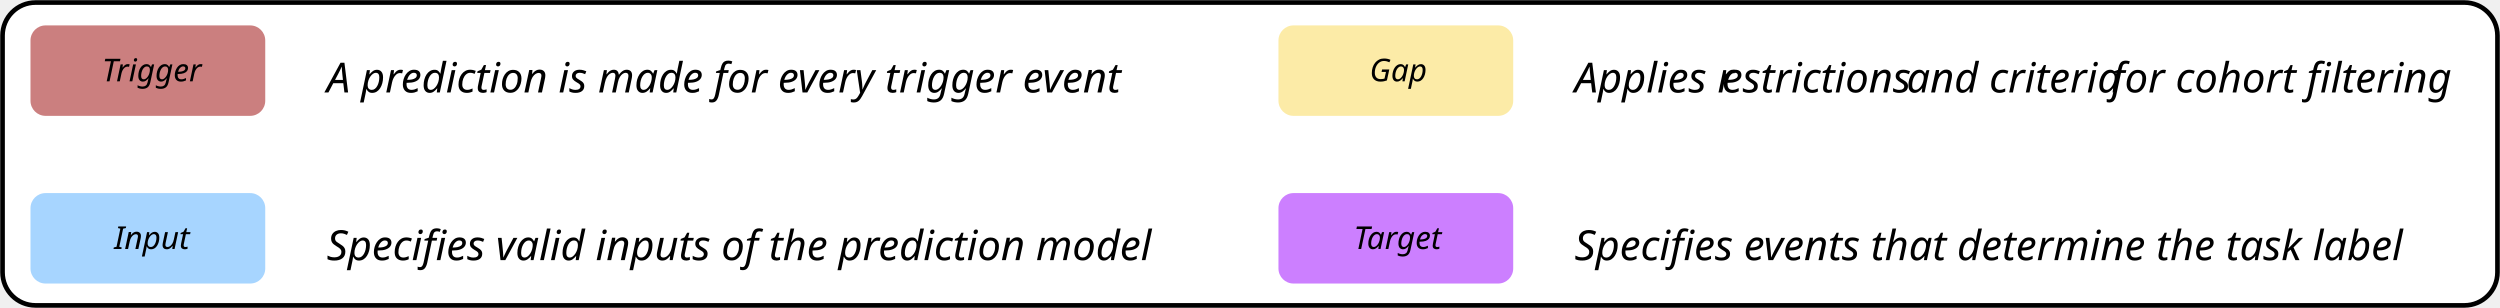
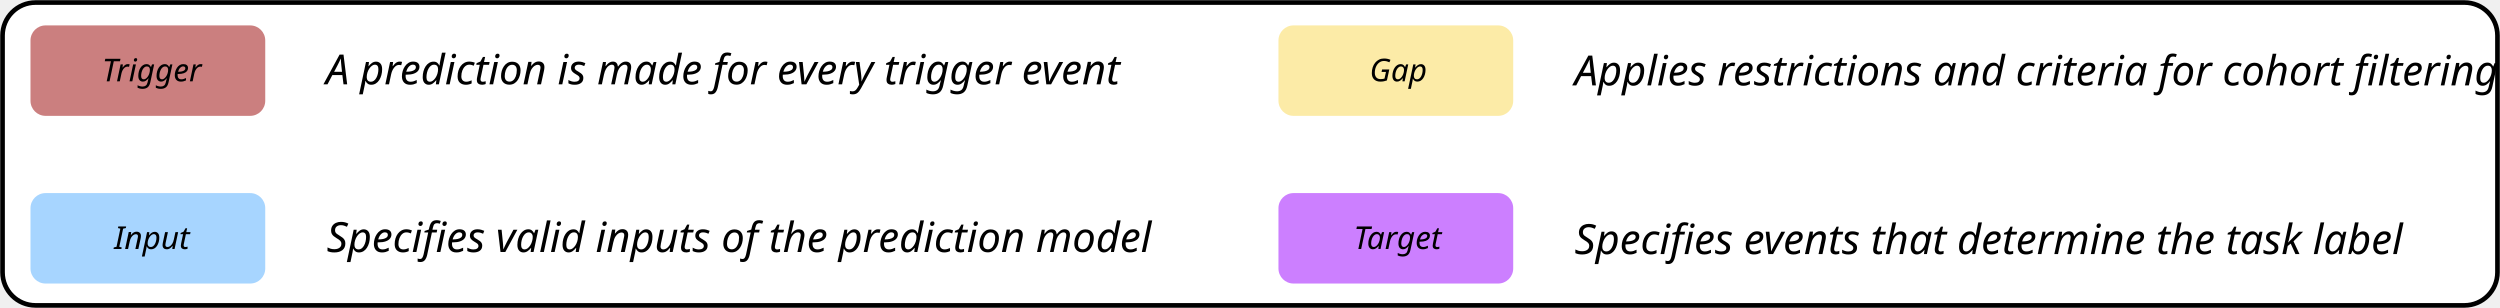
<svg xmlns="http://www.w3.org/2000/svg" width="2460" height="303" xml:space="preserve" overflow="hidden">
  <g transform="translate(-8 -1050)">
    <path d="M10.5 1084.98C10.5 1067.04 25.04 1052.5 42.976 1052.5L2433.02 1052.5C2450.96 1052.5 2465.5 1067.04 2465.5 1084.98L2465.5 1318.02C2465.5 1335.96 2450.96 1350.5 2433.02 1350.5L42.976 1350.5C25.04 1350.5 10.5 1335.96 10.5 1318.02Z" stroke="#000000" stroke-width="4.583" stroke-miterlimit="8" fill="#FFFFFF" fill-rule="evenodd" />
    <path d="M38 1089.83C38 1081.64 44.641 1075 52.834 1075L254.167 1075C262.359 1075 269 1081.64 269 1089.83L269 1149.17C269 1157.36 262.359 1164 254.167 1164L52.834 1164C44.641 1164 38 1157.36 38 1149.17Z" fill="#CB7F7F" fill-rule="evenodd" />
    <text font-family="Calibri,Calibri_MSFontService,sans-serif" font-style="italic" font-weight="400" font-size="31" transform="matrix(1 0 0 1 108.286 1130)">Trigger</text>
    <path d="M38 1254.83C38 1246.64 44.641 1240 52.834 1240L254.167 1240C262.359 1240 269 1246.64 269 1254.83L269 1314.17C269 1322.36 262.359 1329 254.167 1329L52.834 1329C44.641 1329 38 1322.36 38 1314.17Z" fill="#A7D5FF" fill-rule="evenodd" />
    <text font-family="Calibri,Calibri_MSFontService,sans-serif" font-style="italic" font-weight="400" font-size="31" transform="matrix(1 0 0 1 120.318 1295)">Input</text>
    <path d="M1266 1089.83C1266 1081.64 1272.64 1075 1280.83 1075L1482.17 1075C1490.36 1075 1497 1081.64 1497 1089.83L1497 1149.17C1497 1157.36 1490.36 1164 1482.17 1164L1280.83 1164C1272.64 1164 1266 1157.36 1266 1149.17Z" fill="#FCEBA7" fill-rule="evenodd" />
    <text font-family="Calibri,Calibri_MSFontService,sans-serif" font-style="italic" font-weight="400" font-size="31" transform="matrix(1 0 0 1 1355.64 1130)">Gap</text>
    <path d="M1266 1254.83C1266 1246.64 1272.64 1240 1280.83 1240L1482.17 1240C1490.36 1240 1497 1246.64 1497 1254.83L1497 1314.17C1497 1322.36 1490.36 1329 1482.17 1329L1280.83 1329C1272.64 1329 1266 1322.36 1266 1314.17Z" fill="#CC7FFF" fill-rule="evenodd" />
    <text font-family="Calibri,Calibri_MSFontService,sans-serif" font-style="italic" font-weight="400" font-size="31" transform="matrix(1 0 0 1 1339.89 1295)">Target</text>
-     <text font-family="Calibri,Calibri_MSFontService,sans-serif" font-style="italic" font-weight="400" font-size="41" transform="matrix(1 0 0 1 329.488 1141)">A prediction is made for every trigger event</text>
-     <text font-family="Calibri,Calibri_MSFontService,sans-serif" font-style="italic" font-weight="400" font-size="41" transform="matrix(1 0 0 1 329.488 1306)">Specifies valid inputs of the prediction model</text>
-     <text font-family="Calibri,Calibri_MSFontService,sans-serif" font-style="italic" font-weight="400" font-size="41" transform="matrix(1 0 0 1 1557.36 1141)">Applies r</text>
-     <text font-family="Calibri,Calibri_MSFontService,sans-serif" font-style="italic" font-weight="400" font-size="41" transform="matrix(1 0 0 1 1702.31 1141)">estrictions </text>
-     <text font-family="Calibri,Calibri_MSFontService,sans-serif" font-style="italic" font-weight="400" font-size="41" transform="matrix(1 0 0 1 1883.93 1141)">and criteria </text>
-     <text font-family="Calibri,Calibri_MSFontService,sans-serif" font-style="italic" font-weight="400" font-size="41" transform="matrix(1 0 0 1 2085.59 1141)">for cohort filtering</text>
-     <text font-family="Calibri,Calibri_MSFontService,sans-serif" font-style="italic" font-weight="400" font-size="41" transform="matrix(1 0 0 1 1557.36 1306)">Specifies events that determine the task label</text>
+     <text font-family="Calibri,Calibri_MSFontService,sans-serif" font-style="italic" font-weight="400" font-size="41" transform="matrix(1 0 0 1 328.581 1133)">A prediction is made for every trigger event</text>
+     <text font-family="Calibri,Calibri_MSFontService,sans-serif" font-style="italic" font-weight="400" font-size="41" transform="matrix(1 0 0 1 329.488 1298)">Specifies valid inputs of the prediction model</text>
+     <text font-family="Calibri,Calibri_MSFontService,sans-serif" font-style="italic" font-weight="400" font-size="41" transform="matrix(1 0 0 1 1557.36 1134)">Applies restrictions and criteria for cohort filtering</text>
+     <text font-family="Calibri,Calibri_MSFontService,sans-serif" font-style="italic" font-weight="400" font-size="41" transform="matrix(1 0 0 1 1557.36 1300)">Specifies events that determine the task label</text>
  </g>
</svg>
